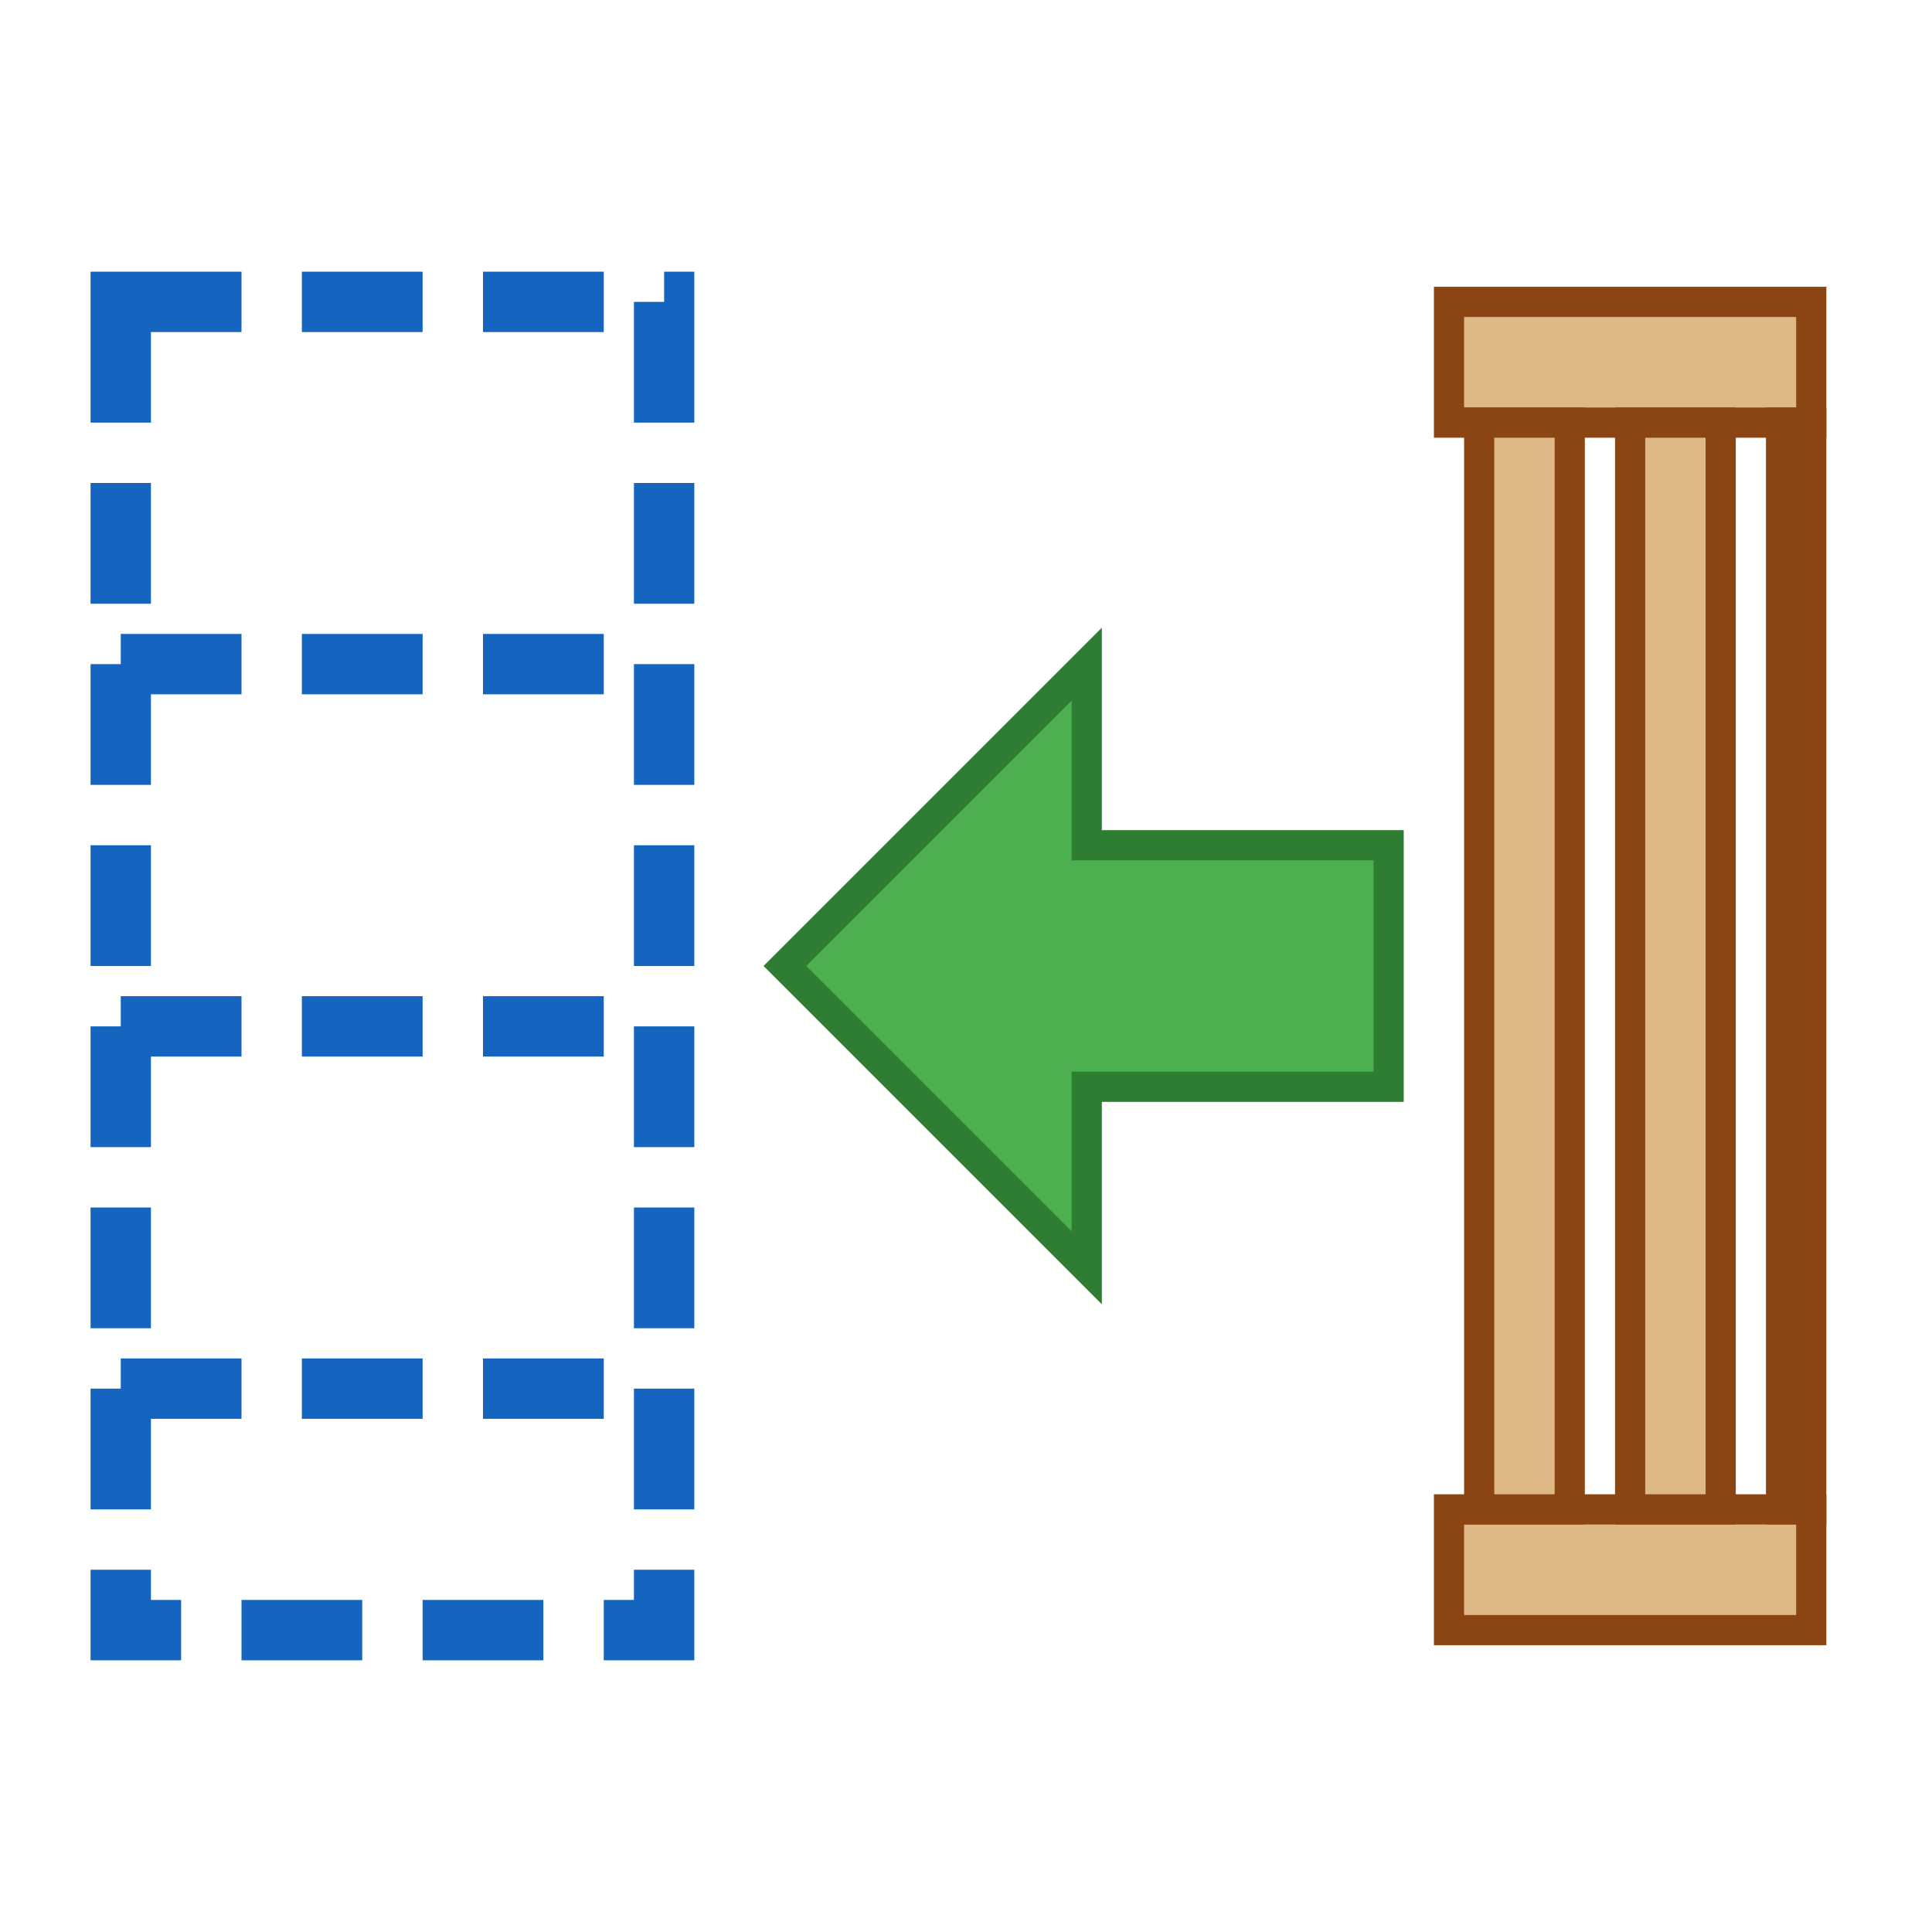
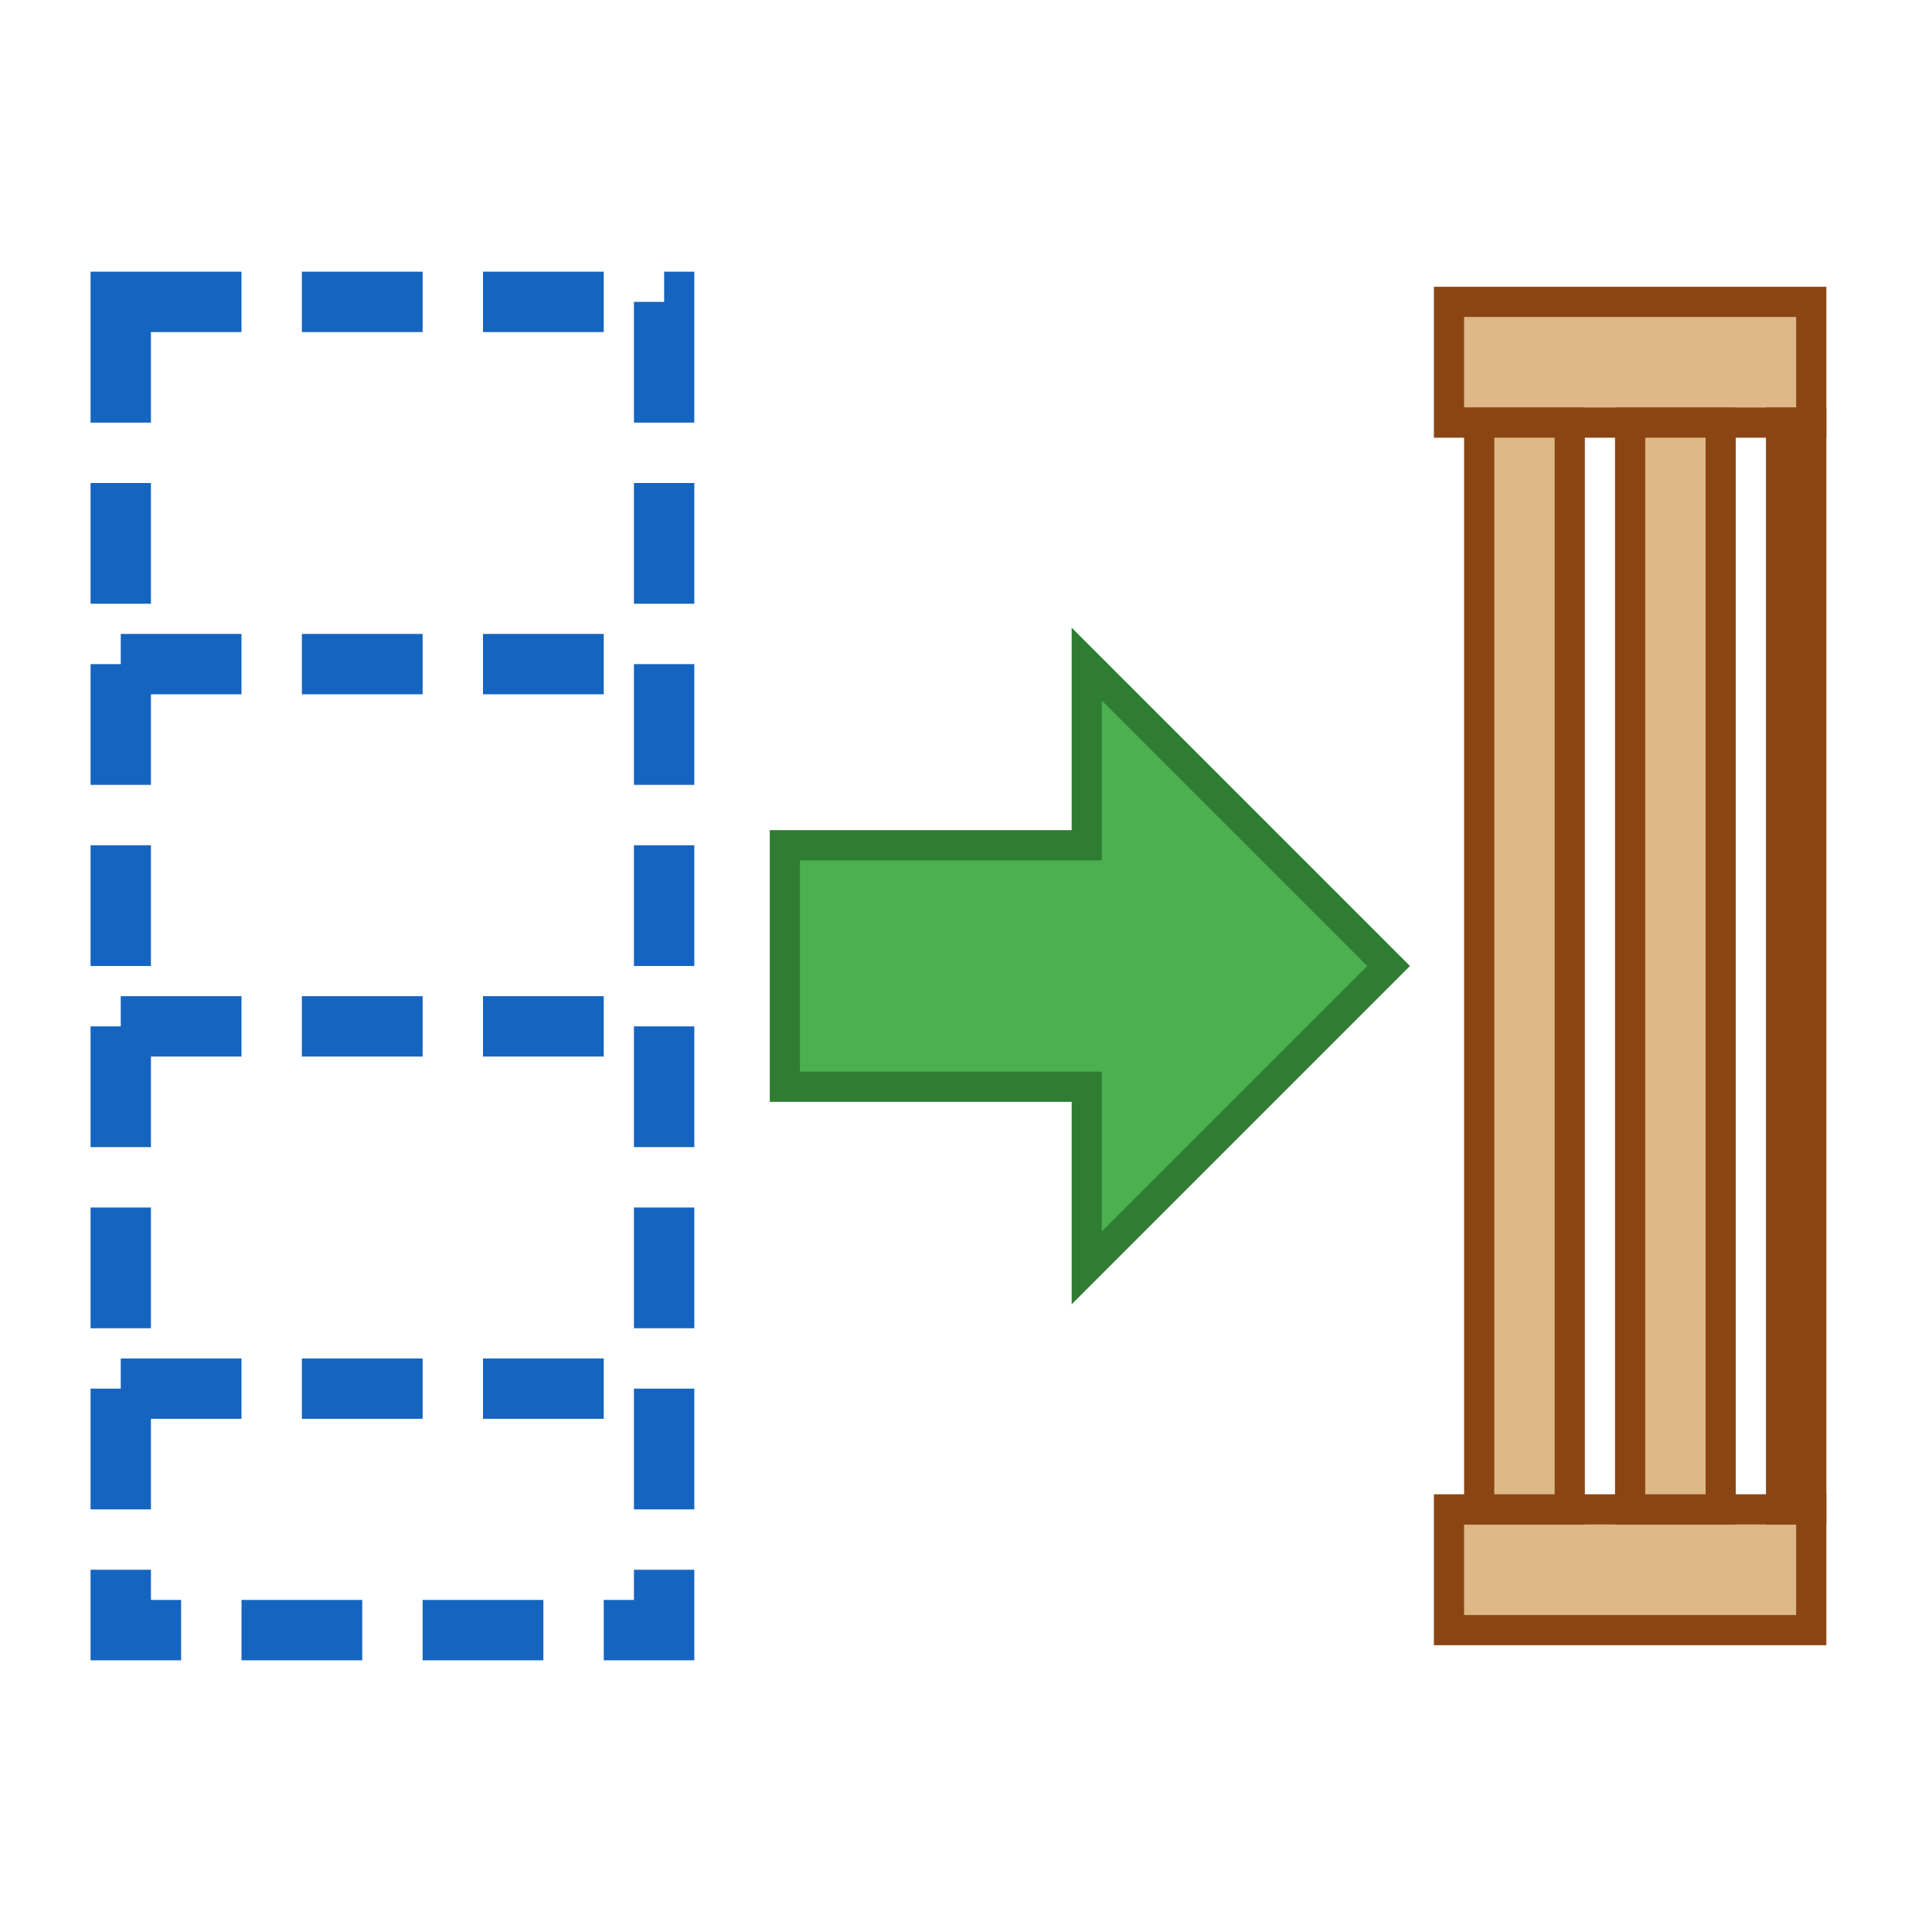
<svg xmlns="http://www.w3.org/2000/svg" viewBox="0 0 64 64" width="64" height="64">
  <g fill="none" stroke="#1565C0" stroke-width="2" stroke-dasharray="4 2">
    <rect x="4" y="10" width="18" height="44" />
    <line x1="4" y1="22" x2="22" y2="22" />
    <line x1="4" y1="34" x2="22" y2="34" />
    <line x1="4" y1="46" x2="22" y2="46" />
  </g>
-   <polygon points="26,32 36,22 36,28 46,28 46,36 36,36 36,42" fill="#4CAF50" stroke="#2E7D32" stroke-width="1" />
+   <polygon points="26,28 36,28 36,22 46,32 36,42 36,36 26,36" fill="#4CAF50" stroke="#2E7D32" stroke-width="1" />
  <g stroke="#8B4513" stroke-width="1">
    <rect x="48" y="10" width="12" height="4" fill="#DEB887" />
    <rect x="48" y="50" width="12" height="4" fill="#DEB887" />
    <rect x="49" y="14" width="3" height="36" fill="#DEB887" />
    <rect x="54" y="14" width="3" height="36" fill="#DEB887" />
    <rect x="59" y="14" width="1" height="36" fill="#DEB887" />
  </g>
</svg>
